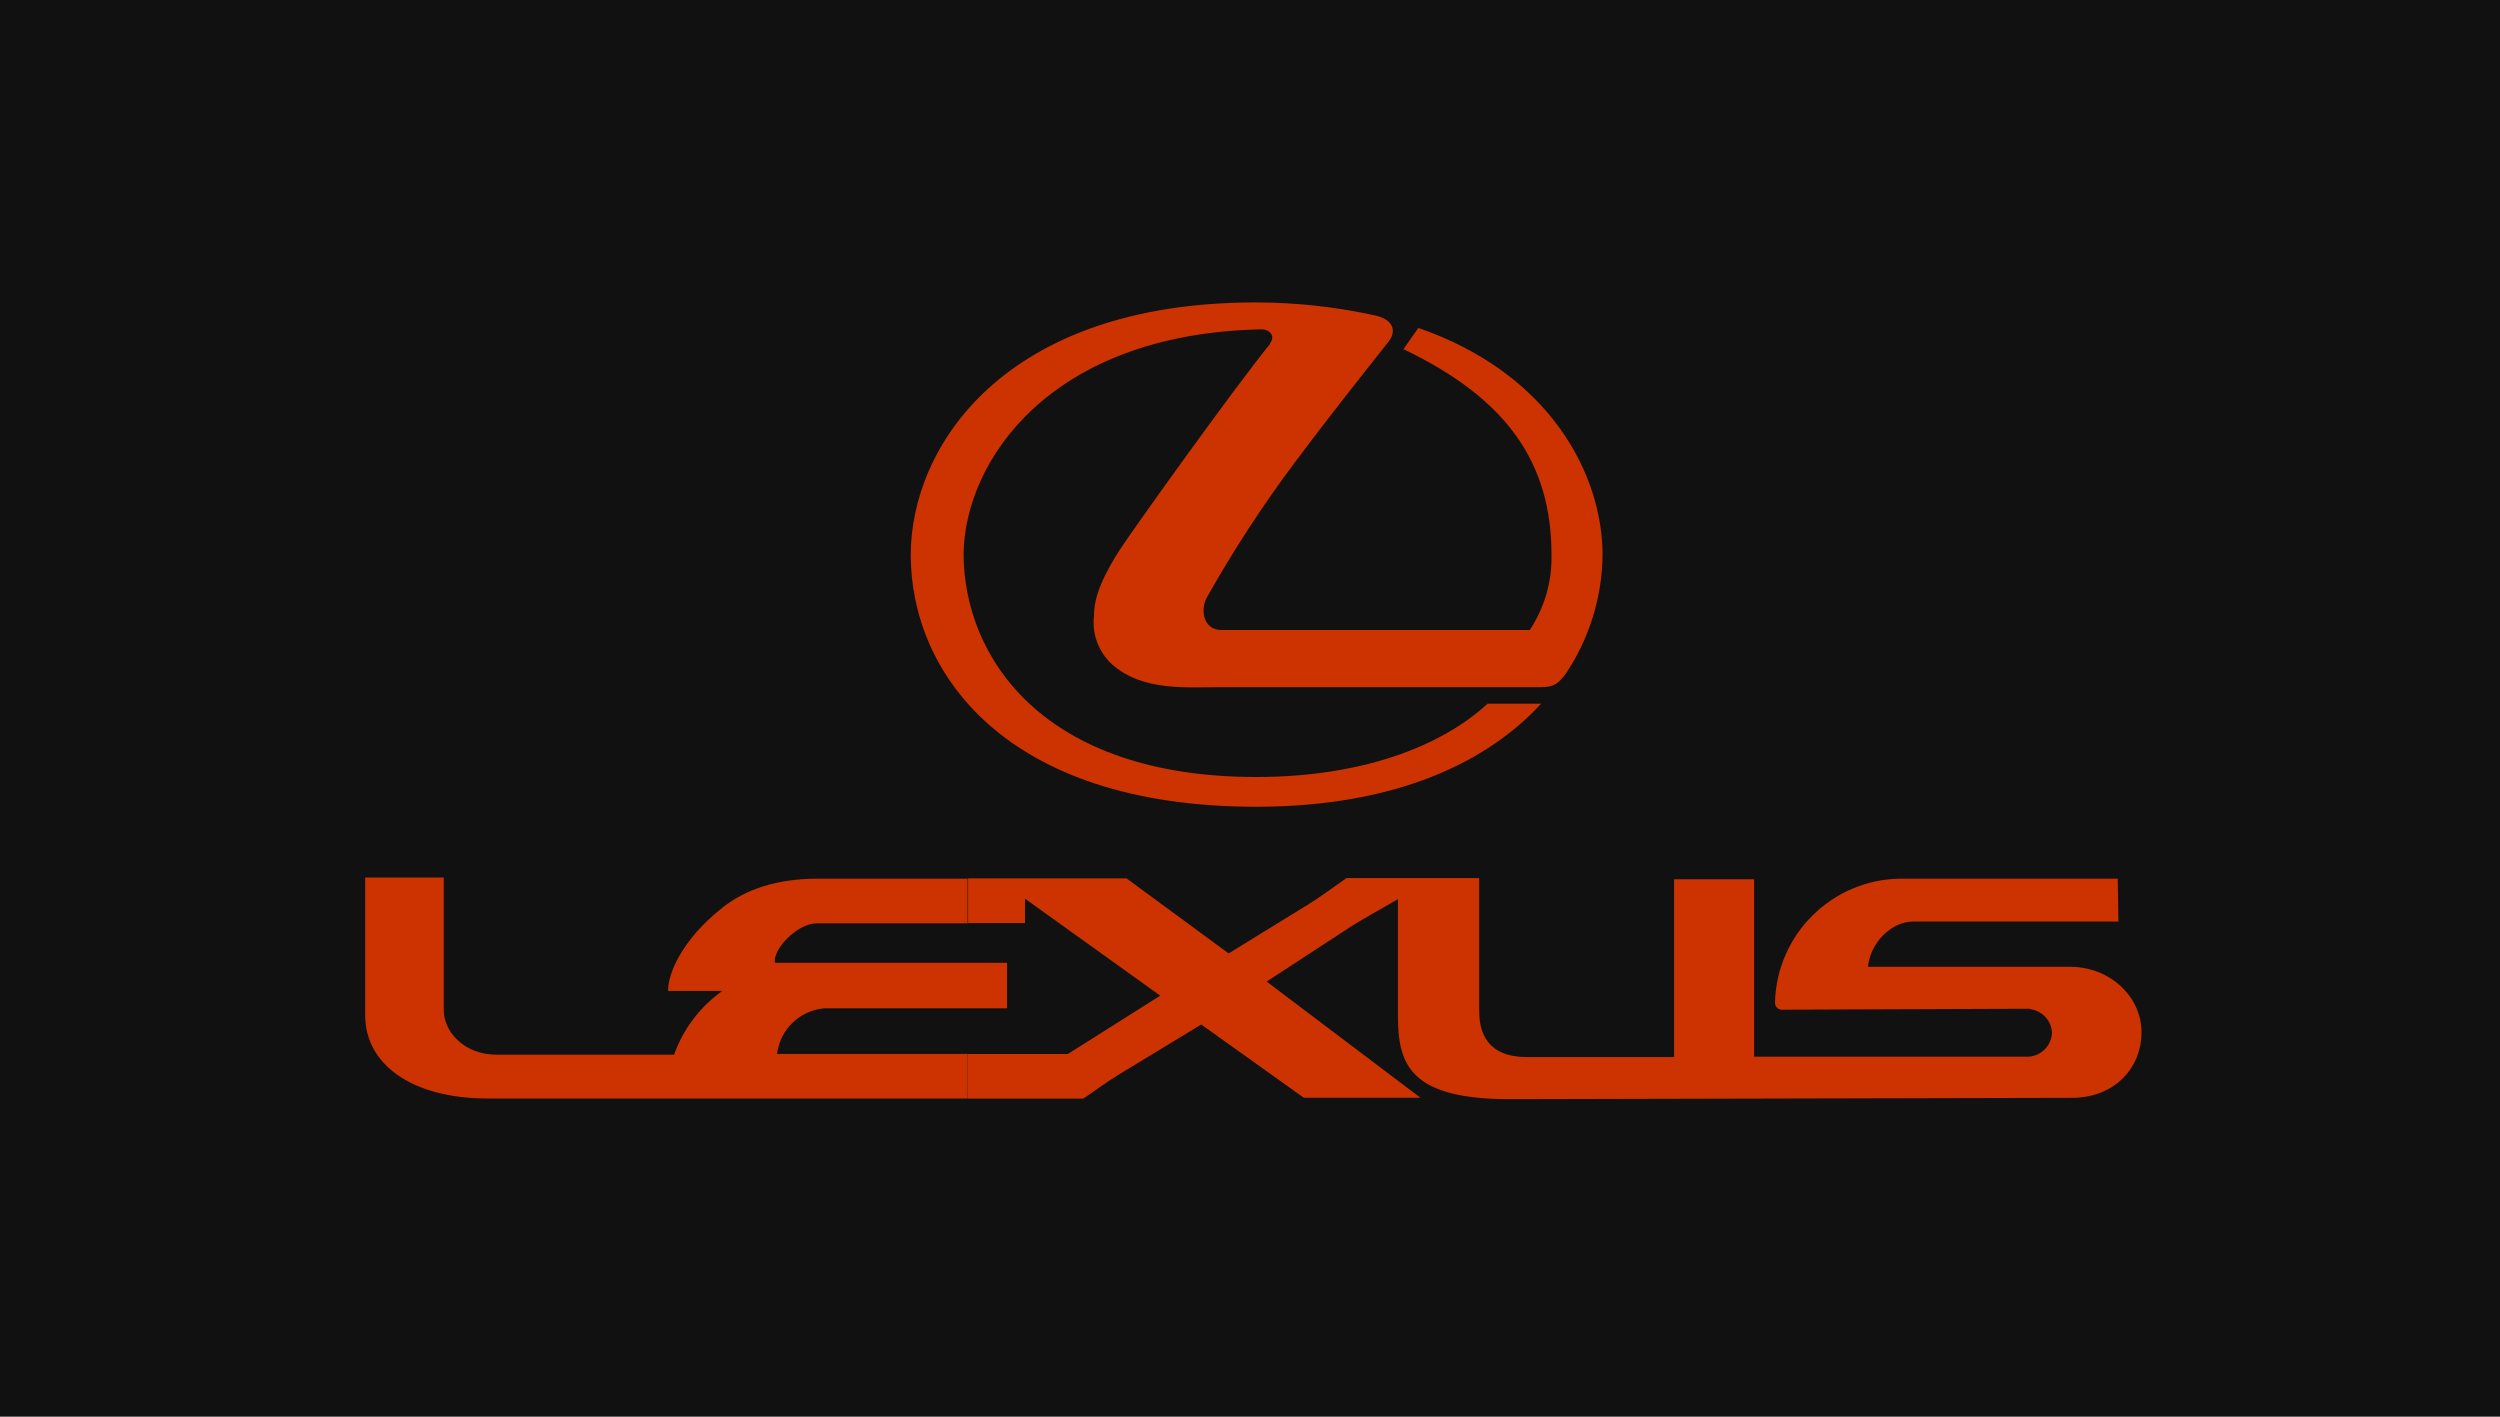
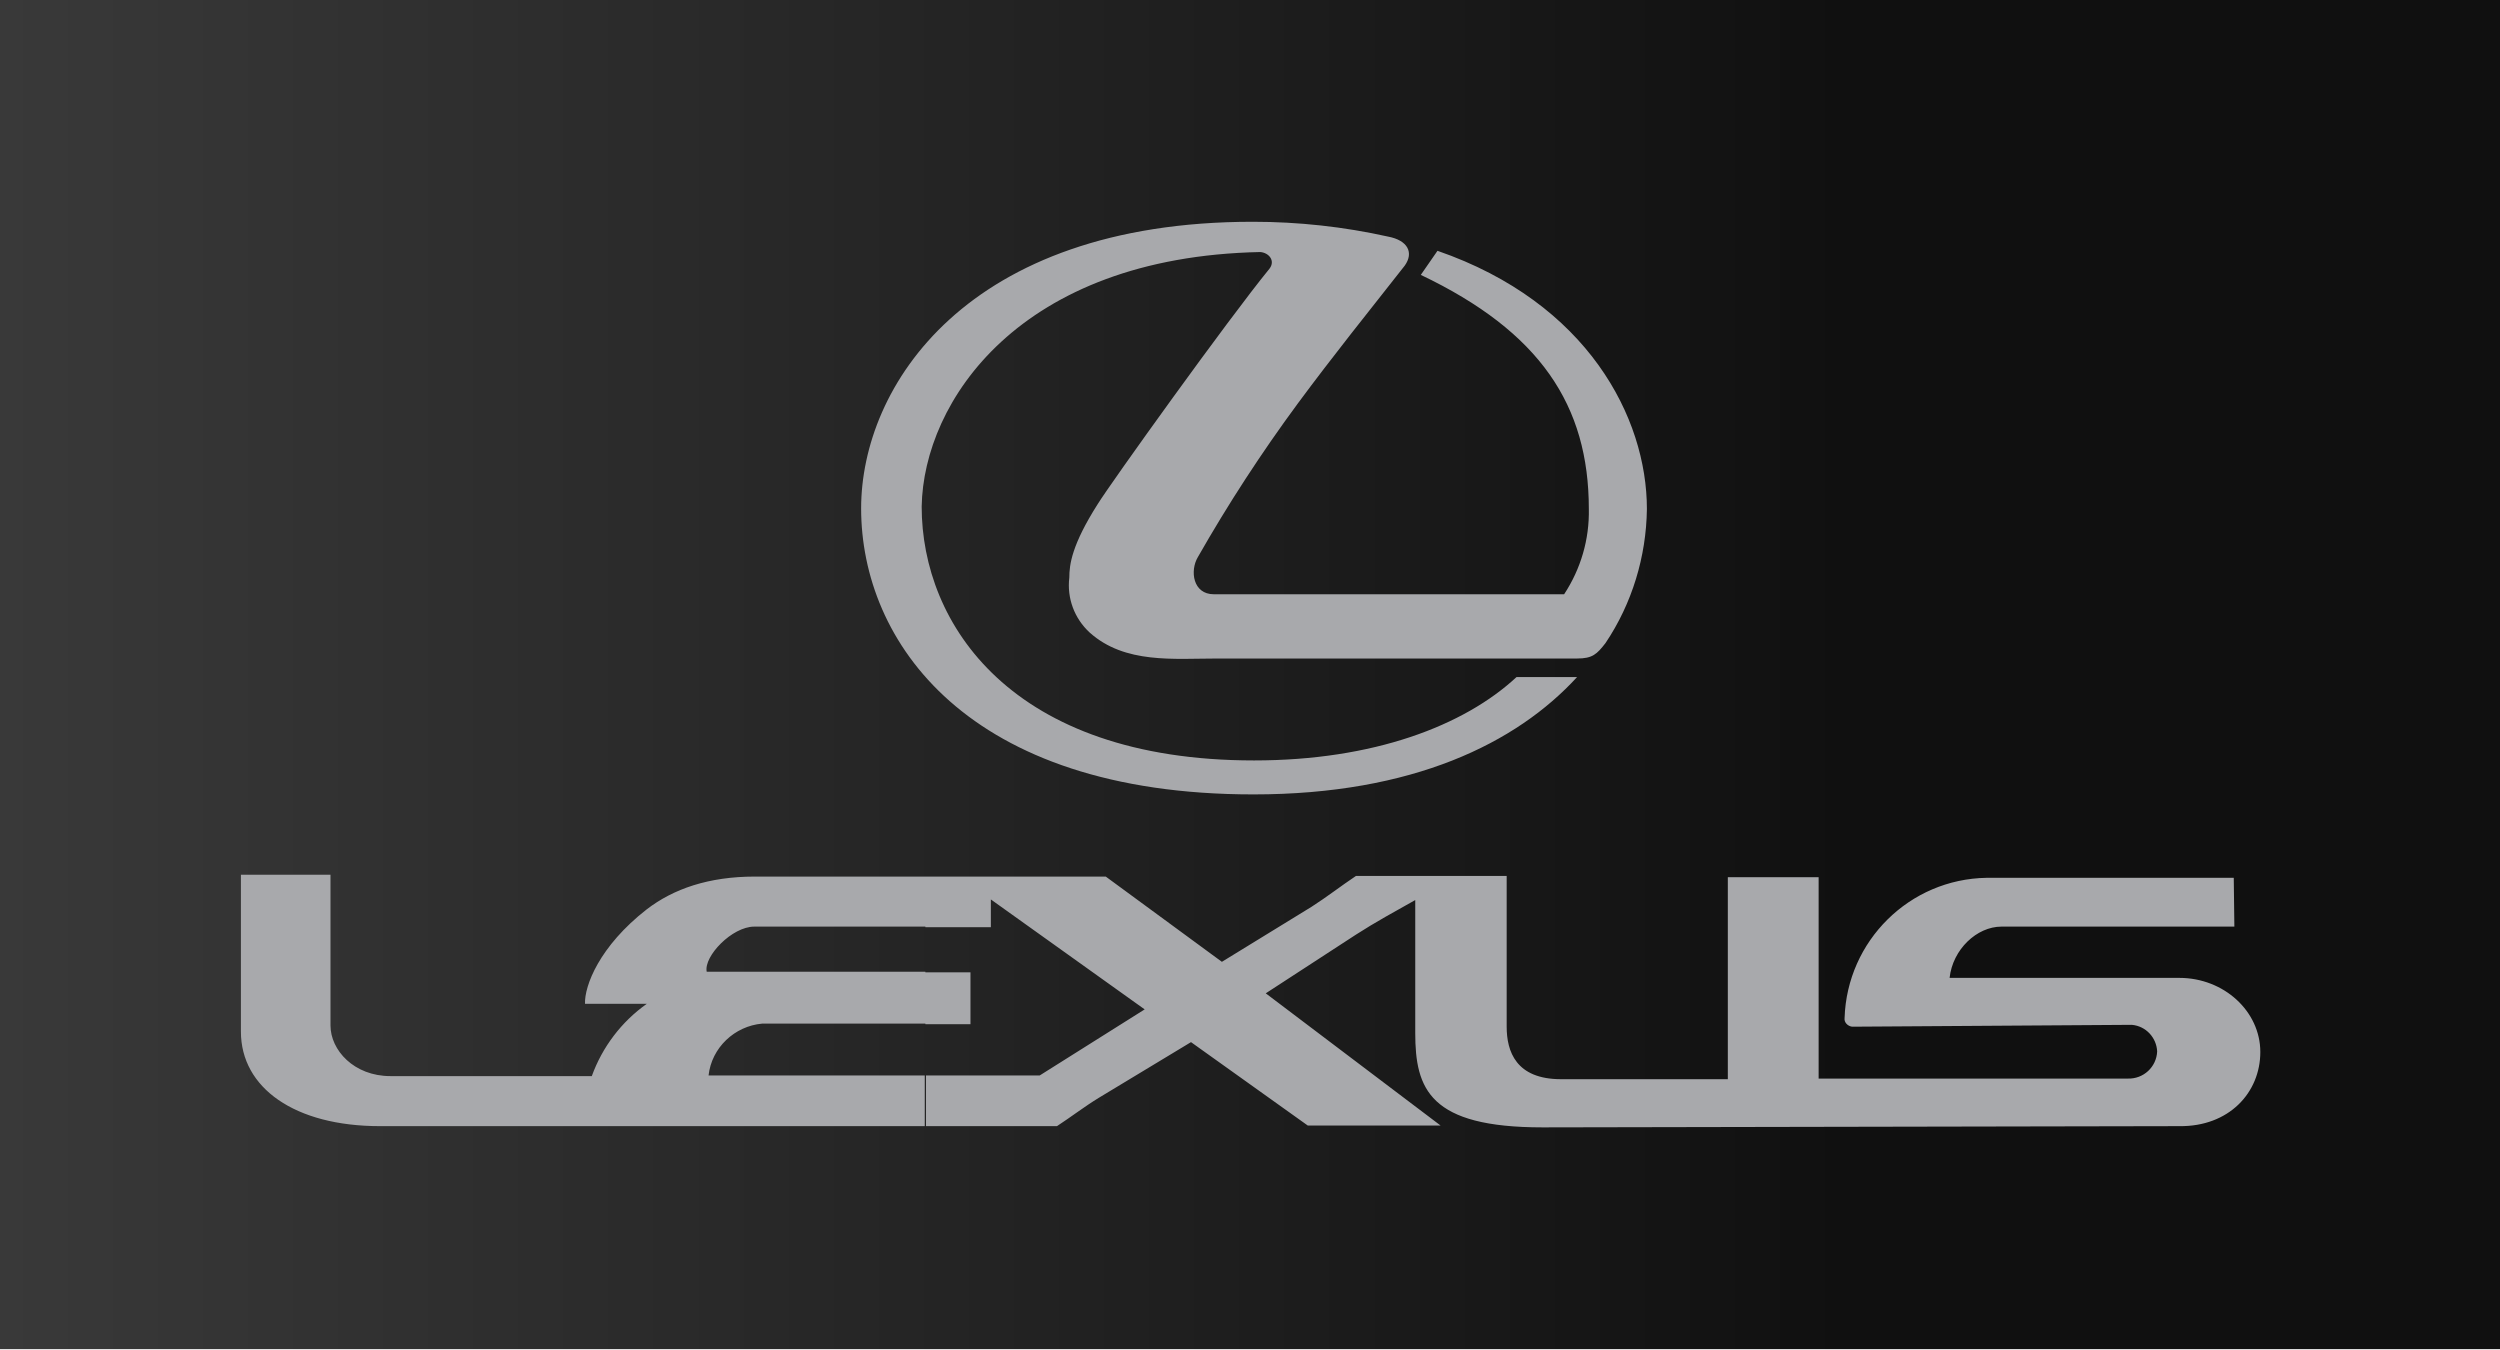
- <svg xmlns="http://www.w3.org/2000/svg" viewBox="0 0 300 170">
-   <defs>
-     <style>.cls-1{fill:#111;}.cls-2{fill:#c30;fill-rule:evenodd;}</style>
-   </defs>
-   <g id="Layer_2" data-name="Layer 2">
-     <g id="Layer_2-2" data-name="Layer 2">
-       <rect class="cls-1" width="300" height="170" />
+ <svg xmlns="http://www.w3.org/2000/svg" version="1.1" id="Layer_1" x="0px" y="0px" viewBox="0 0 404.7 218.4" style="enable-background:new 0 0 404.7 218.4;" xml:space="preserve">
+   <style type="text/css">
+ 	.st0{fill:url(#SVGID_1_);}
+ 	.st1{fill:#A8A9AC;}
+ </style>
+   <g>
+     <g id="Layer_2-2_8_">
+       <linearGradient id="SVGID_1_" gradientUnits="userSpaceOnUse" x1="0" y1="109.206" x2="404.748" y2="109.206">
+         <stop offset="0" style="stop-color:#393939" />
+         <stop offset="0.739" style="stop-color:#101010" />
+       </linearGradient>
+       <rect class="st0" width="404.7" height="218.4" />
    </g>
-     <g id="LEXUS">
-       <path class="cls-2" d="M152.43,41.24c-4.35,5.35-16.74,22.65-18.15,24.88-2.72,4.29-3,6.37-3,7.76a6.81,6.81,0,0,0,2.13,5.81c3.71,3.3,8.9,2.77,13.51,2.77h38c1.63,0,2.11-.48,3-1.65a26.21,26.21,0,0,0,4.39-14.18c0-9.65-6.26-21.8-22.11-27.28l-1.79,2.55c12.58,6,17.77,13.78,17.77,24.7a15.69,15.69,0,0,1-2.61,9H146.56c-2.21,0-2.53-2.51-1.73-3.92a148.69,148.69,0,0,1,10.58-16.23c3.73-5,7.41-9.64,11.27-14.52,1-1.36.35-2.66-1.73-3.09a66.92,66.92,0,0,0-14.28-1.55c-30.3,0-41.38,17.4-41.38,30.3,0,14,11.16,30.22,41.46,30.22,16.81,0,27.81-5.41,34.18-12.37h-6.42c-5.57,5.15-15.13,8.8-27.76,8.8-25.66,0-35.12-14.42-35.12-26.84.18-11.08,10.34-26.37,35.76-26.88,1,0,1.7.85,1,1.68Z" />
-       <path class="cls-2" d="M243.55,121.09a3,3,0,0,1,2.69,2.83,3,3,0,0,1-3.19,2.88H210.49V105.51h-9.6v21.34H183.25c-4.77,0-5.75-2.91-5.75-5.57V105.37H161.59c-1.57,1.07-3.09,2.24-4.71,3.23l-9.44,5.81-12.25-9H116.11v5.36H123v-2.93l16.23,11.64-11.09,7h-12v5.35H130c1.5-1,2.91-2.08,4.45-3l9.7-5.89,12.31,8.79h14L152,117.79l9.51-6.21c2-1.33,4.16-2.45,6.24-3.68v14c0,5.91,1.51,10,13.43,10l67.27-.16c5.2.08,8.53-3.52,8.53-7.86s-3.84-7.86-8.53-7.86h-24.3c.32-3,2.88-5.44,5.47-5.44h24.59l-.08-5.14H228a15.24,15.24,0,0,0-15,14.81.85.85,0,0,0,1,.91l29.6-.11ZM116.11,121v-5.46h4.74V121Zm0-15.56h-18c-4.88,0-8.64,1.28-11.41,3.47-5,3.94-6.58,8.1-6.53,10h6.51a15.94,15.94,0,0,0-5.79,7.65H59.57c-3.84,0-6.32-2.72-6.32-5.36v-15.9H43.82v16.52c0,5.94,5.65,10,14.71,10h57.58v-5.35H93.25A6.24,6.24,0,0,1,98.9,121h17.21v-5.46H93c-.32-1.6,2.66-4.74,5-4.74h18.17v-5.36Z" />
+     <g>
+       <g id="LEXUS_1_">
+         <path class="st1" d="M205.5,43.5c-6.7,8.2-25.7,34.7-27.8,38.1c-4.2,6.6-4.6,9.8-4.6,11.9c-0.4,3.3,0.8,6.6,3.3,8.9     c5.7,5.1,13.6,4.2,20.7,4.2h58.2c2.5,0,3.2-0.7,4.6-2.5c4.3-6.4,6.6-14,6.7-21.7c0-14.8-9.6-33.4-33.9-41.8l-2.7,3.9     c19.3,9.2,27.2,21.1,27.2,37.9c0.1,4.9-1.3,9.7-4,13.8h-56.7c-3.4,0-3.9-3.8-2.6-6c4.9-8.6,10.3-16.9,16.2-24.9     c5.7-7.7,11.4-14.8,17.3-22.3c1.5-2.1,0.5-4.1-2.7-4.7c-7.2-1.6-14.5-2.4-21.9-2.4c-46.4,0-63.4,26.7-63.4,46.4     c0,21.5,17.1,46.3,63.5,46.3c25.8,0,42.6-8.3,52.4-19h-9.8c-8.5,7.9-23.2,13.5-42.5,13.5c-39.3,0-53.8-22.1-53.8-41.1     c0.3-17,15.8-40.4,54.8-41.2C205.4,40.9,206.5,42.2,205.5,43.5L205.5,43.5z" />
+         <path class="st1" d="M345.1,165.9c2.3,0.2,4,2.1,4.1,4.3c-0.1,2.5-2.2,4.5-4.8,4.4c0,0-0.1,0-0.1,0h-49.9V142h-14.7v32.7h-27     c-7.3,0-8.8-4.5-8.8-8.5v-24.4h-24.4c-2.4,1.6-4.7,3.4-7.2,5l-14.5,8.9l-18.8-13.8h-29.2v8.2h10.6v-4.5l24.9,17.8l-17,10.7h-18.4     v8.2h21.2c2.3-1.5,4.5-3.2,6.8-4.6l14.9-9l18.9,13.5h21.5l-28.3-21.4l14.6-9.5c3.1-2,6.4-3.8,9.6-5.6v21.5     c0,9.1,2.3,15.3,20.6,15.3l103.1-0.2c8,0.1,13.1-5.4,13.1-12c0-6.6-5.9-12-13.1-12h-37.2c0.5-4.6,4.4-8.3,8.4-8.3h37.7l-0.1-7.9     h-40c-12.5,0.2-22.6,10.2-23,22.7c-0.1,0.7,0.5,1.3,1.2,1.4c0.1,0,0.2,0,0.3,0L345.1,165.9L345.1,165.9z M149.8,165.8v-8.4h7.3     v8.4H149.8z M149.8,141.9h-27.6c-7.5,0-13.2,2-17.5,5.3c-7.7,6-10.1,12.4-10,15.3h10c-4.1,2.9-7.2,7-8.9,11.7H63.2     c-5.9,0-9.7-4.2-9.7-8.2v-24.4H39V167c0,9.1,8.7,15.3,22.5,15.3h88.2v-8.2h-35c0.5-4.5,4.2-8,8.7-8.4h26.4v-8.4h-35.4     c-0.5-2.5,4.1-7.3,7.7-7.3h27.8L149.8,141.9L149.8,141.9z" />
+       </g>
    </g>
  </g>
</svg>
